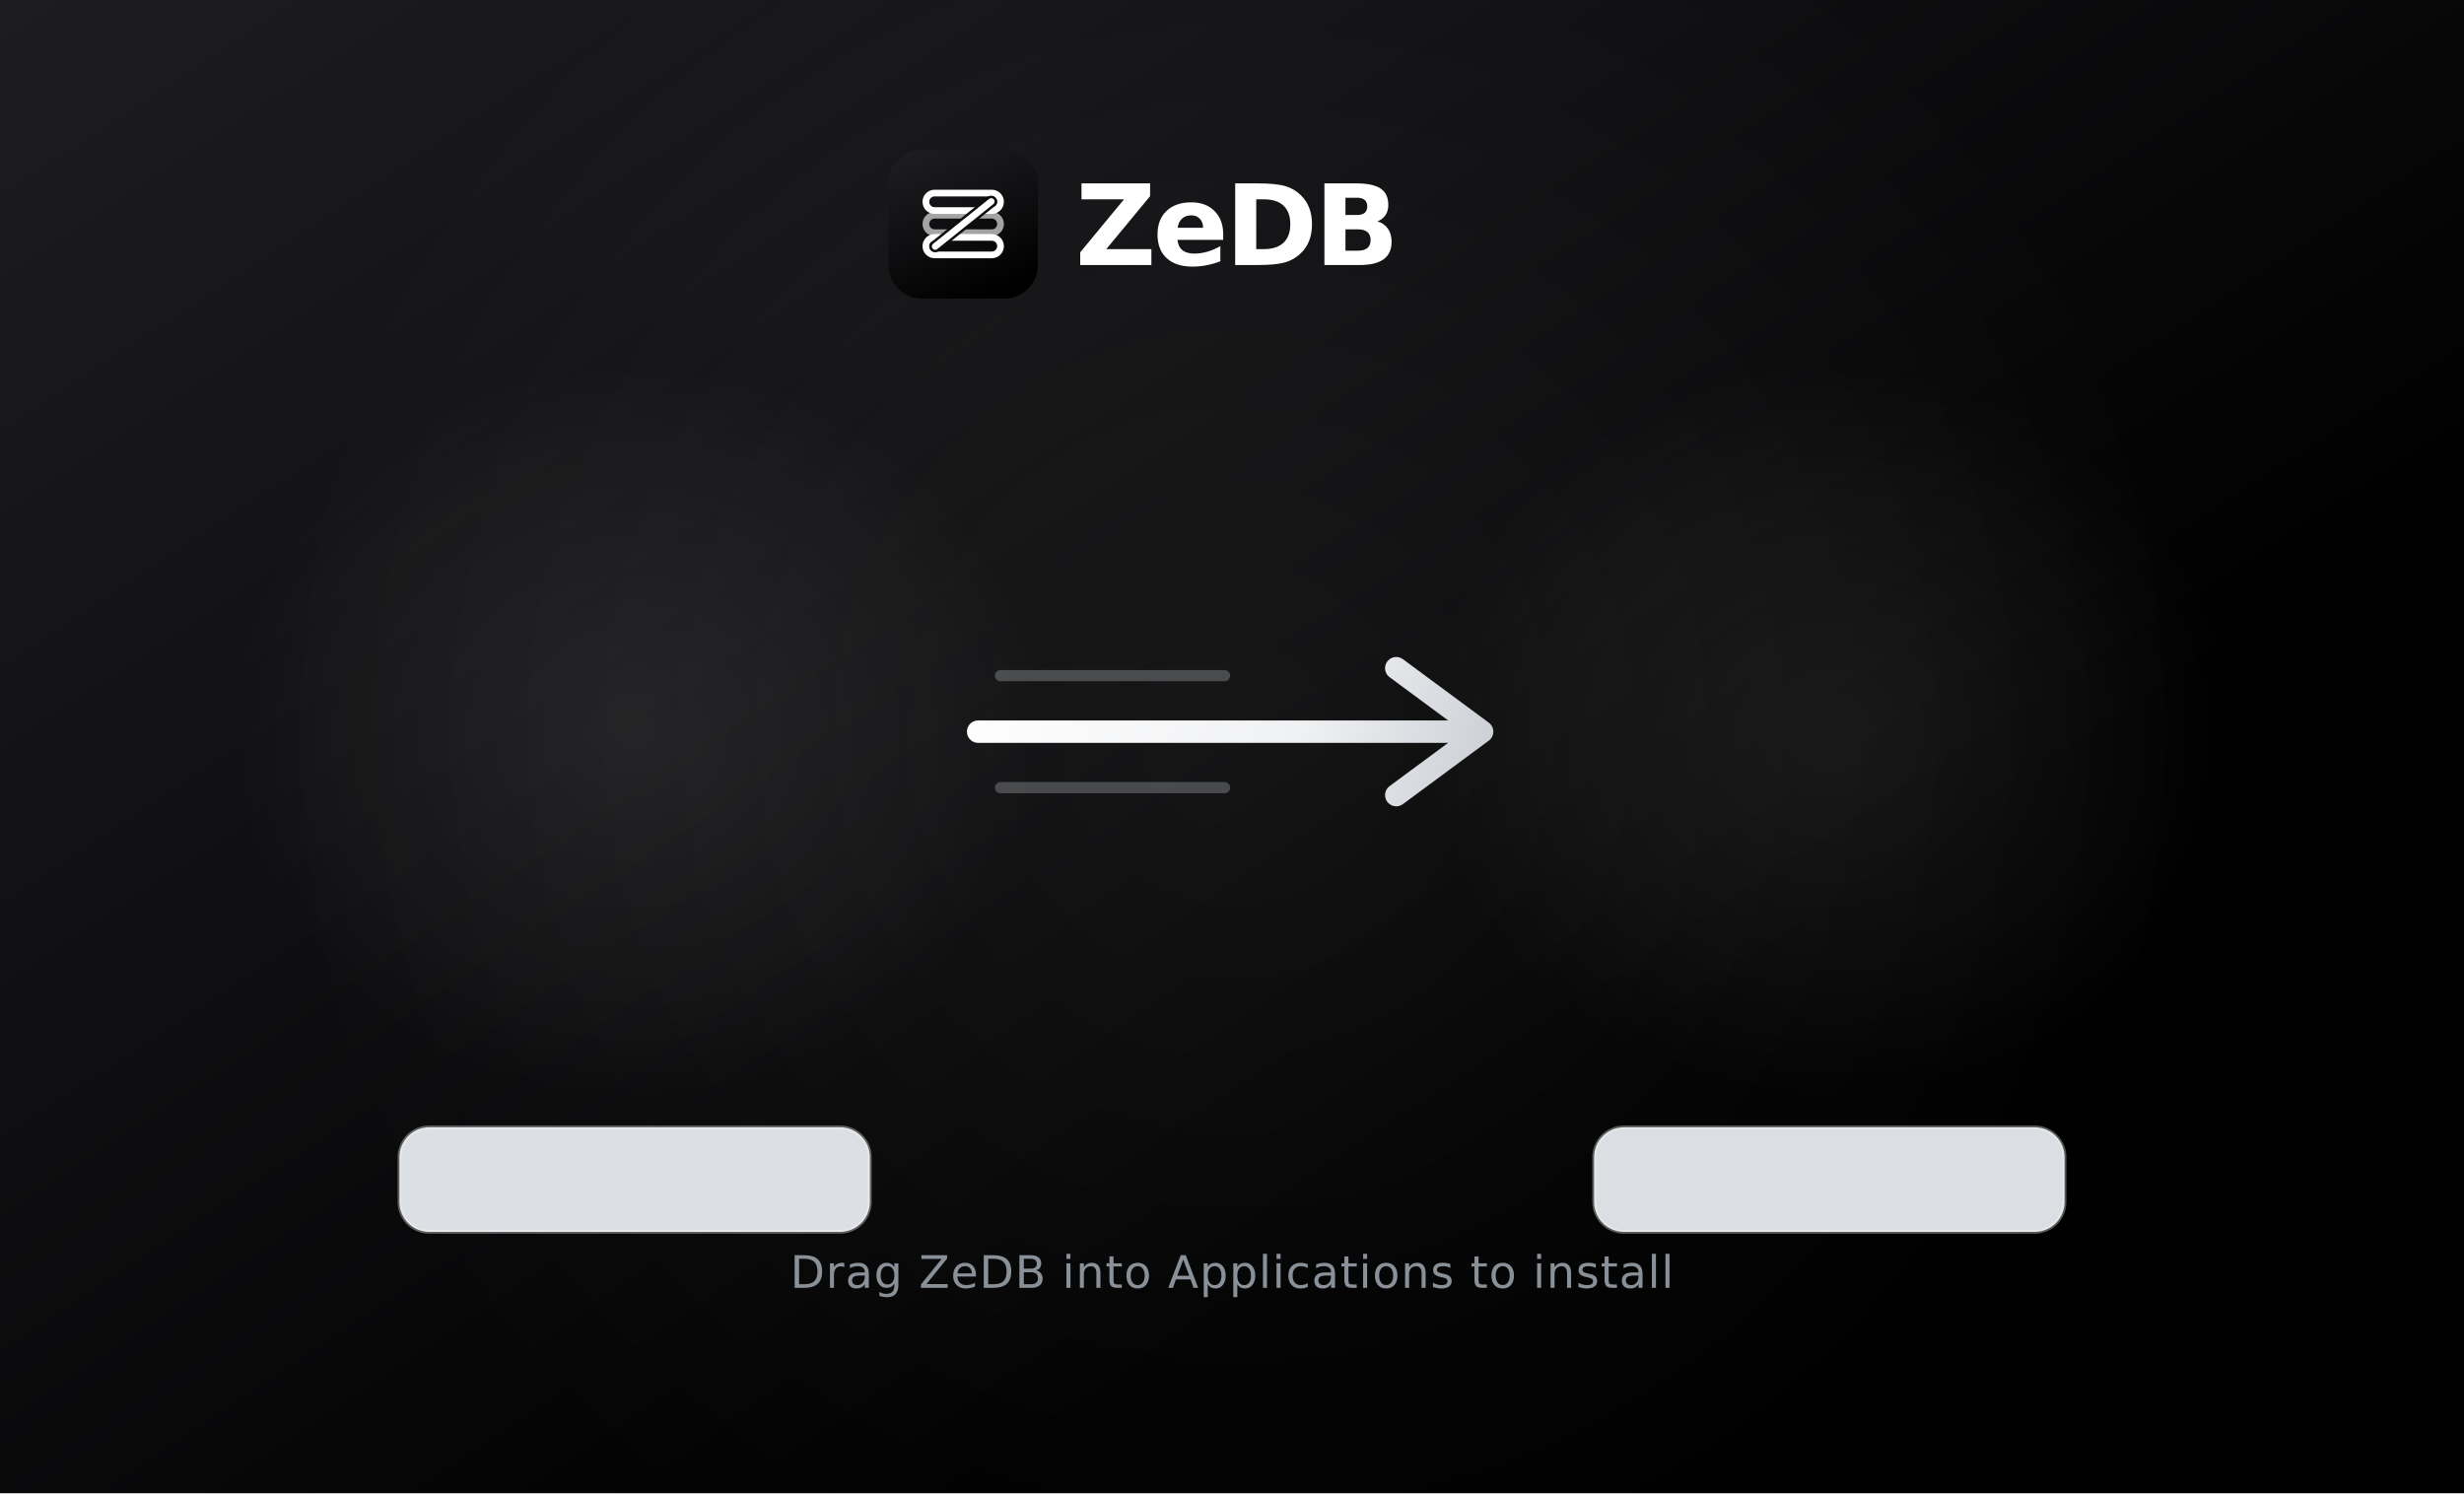
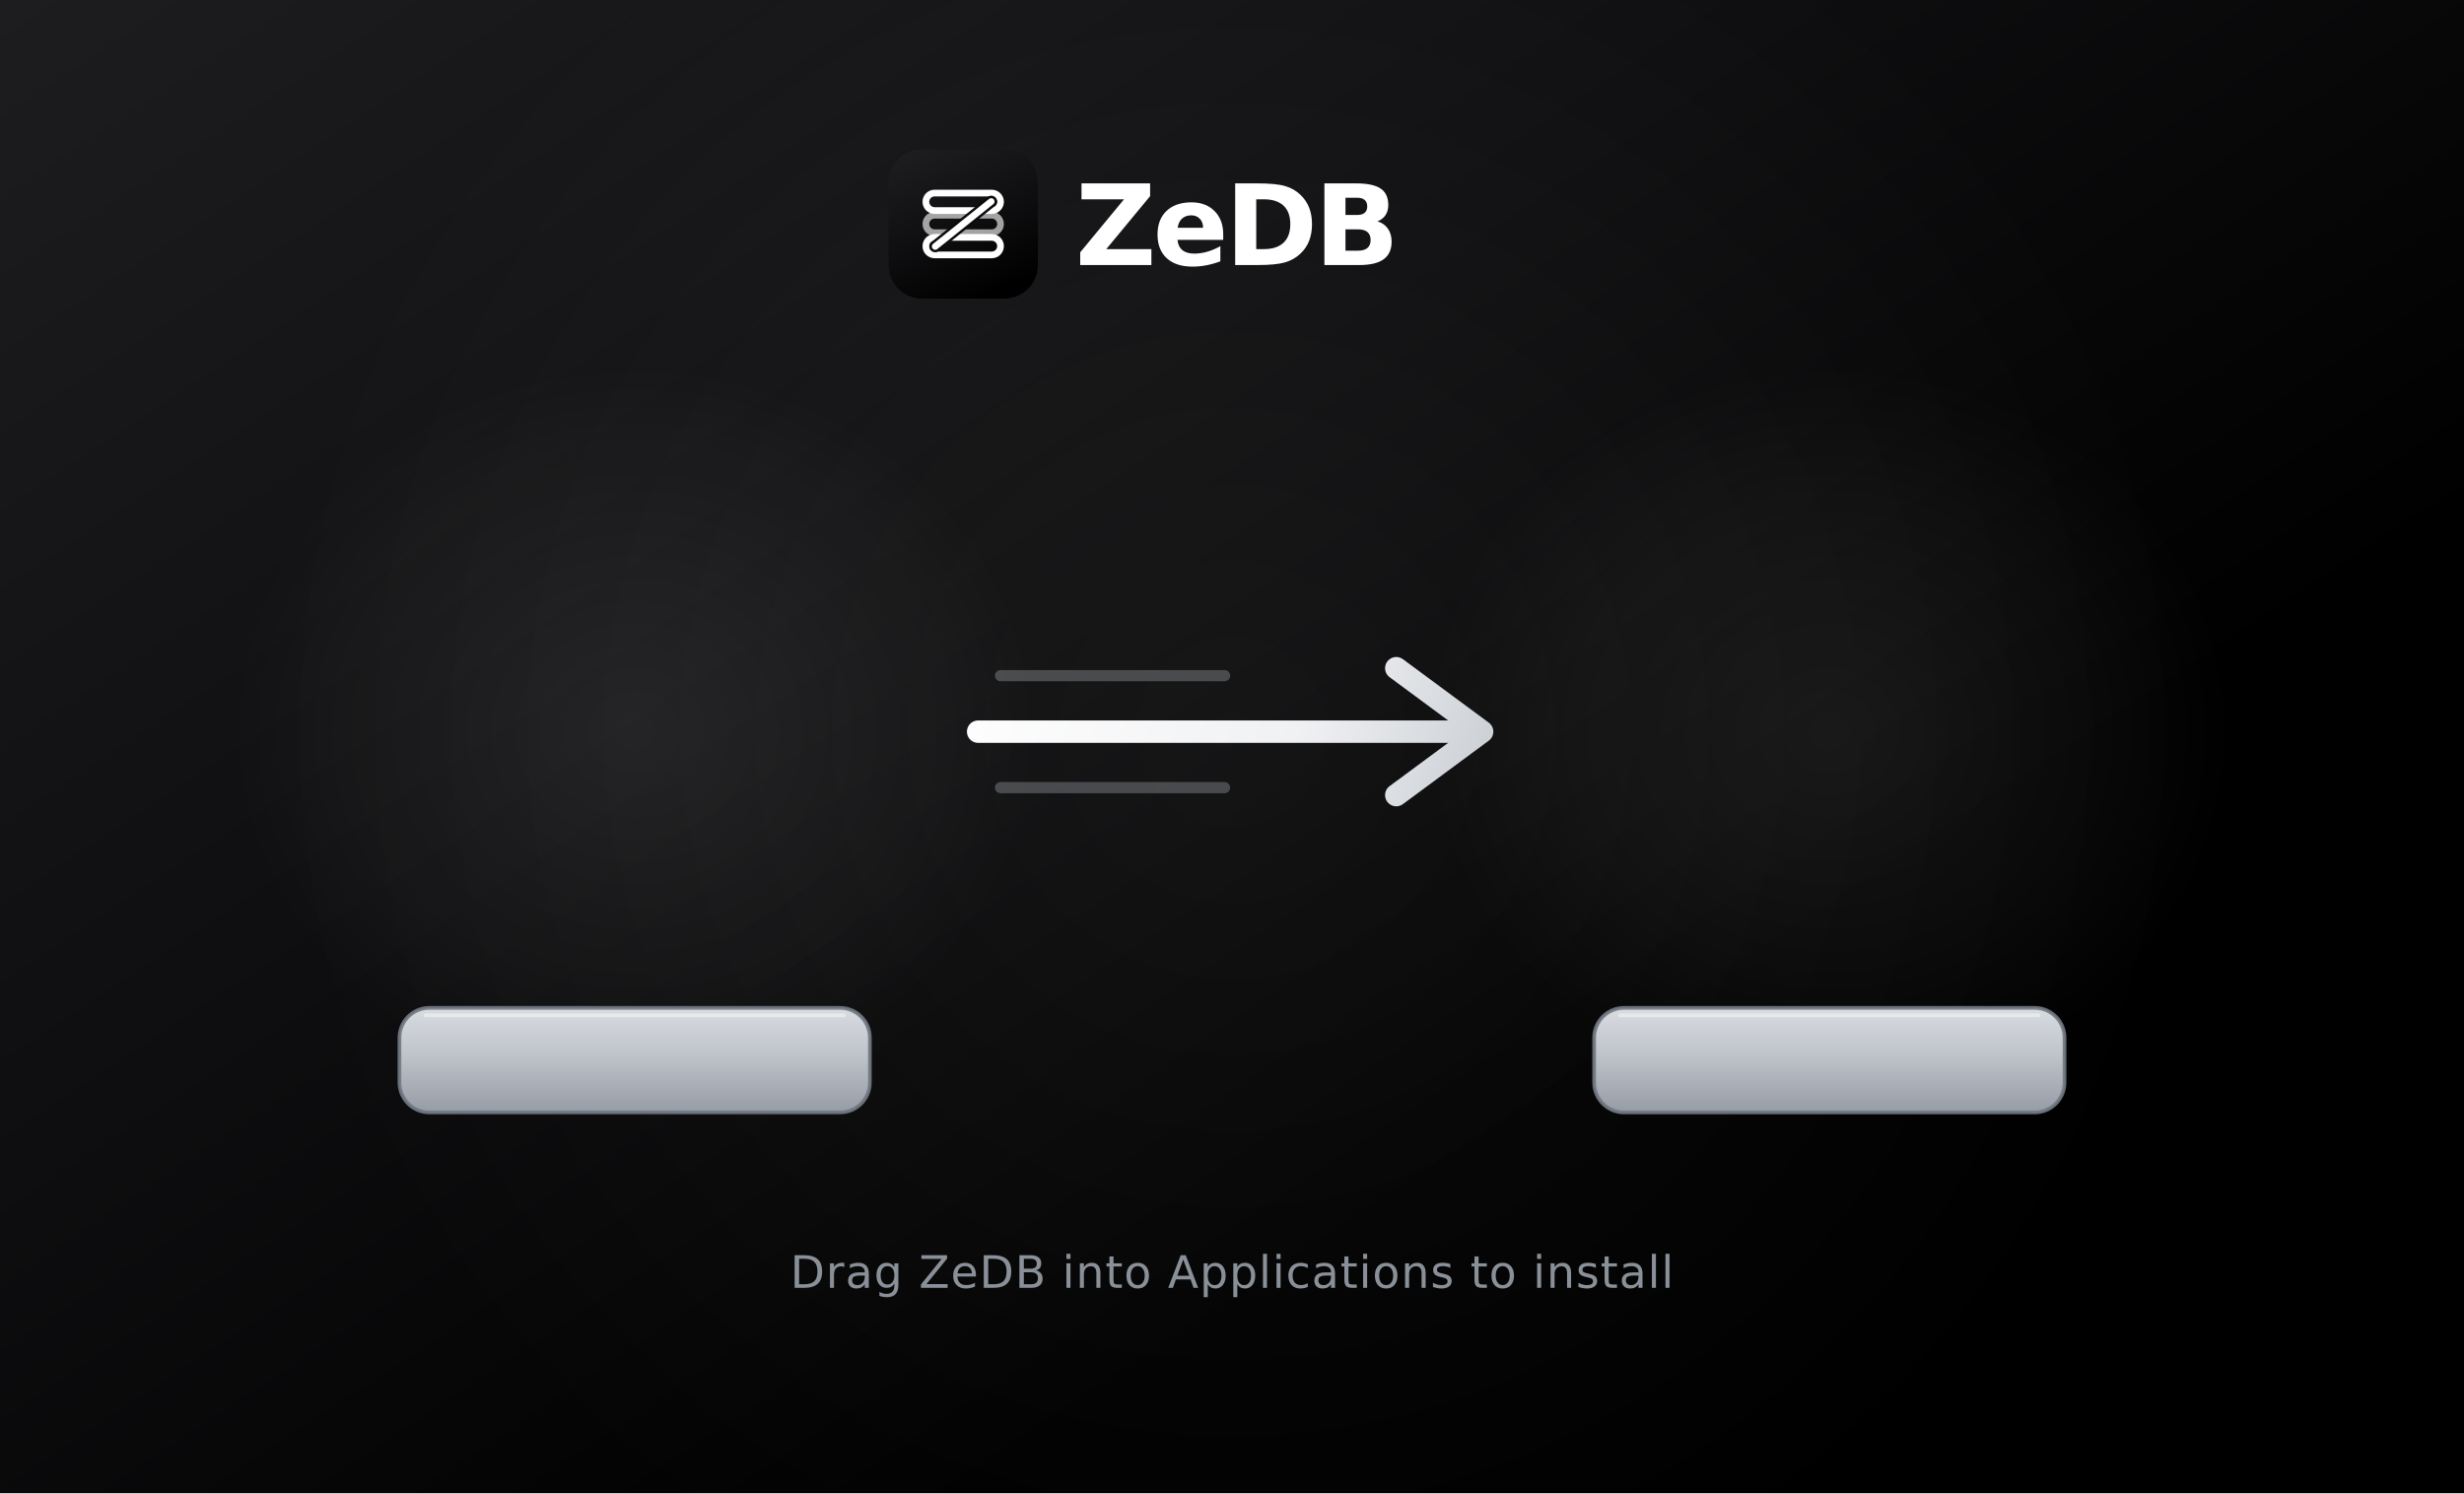
<svg xmlns="http://www.w3.org/2000/svg" viewBox="0 0 660 400" width="660" height="400">
  <defs>
    <linearGradient id="bg" gradientUnits="userSpaceOnUse" x1="0" y1="0" x2="264.0" y2="400">
      <stop offset="0" stop-color="#1d1d1f" />
      <stop offset="0.55" stop-color="#0e0e10" />
      <stop offset="1" stop-color="#000000" />
    </linearGradient>
    <linearGradient id="markbg" gradientUnits="userSpaceOnUse" x1="180" y1="0" x2="620" y2="1024">
      <stop offset="0" stop-color="#1d1d1f" />
      <stop offset="0.55" stop-color="#0e0e10" />
      <stop offset="1" stop-color="#000000" />
    </linearGradient>
    <linearGradient id="chrome" gradientUnits="userSpaceOnUse" x1="255" y1="170" x2="405" y2="225">
      <stop offset="0" stop-color="#ffffff" />
      <stop offset="0.6" stop-color="#f0f1f3" />
      <stop offset="1" stop-color="#c3c8ce" />
+     </linearGradient>
+     <linearGradient id="labelplate" gradientUnits="userSpaceOnUse" x1="0" y1="270" x2="0" y2="298">
+       <stop offset="0" stop-color="#d9dce1" />
+       <stop offset="0.46" stop-color="#bec3ca" />
+       <stop offset="1" stop-color="#969ca5" />
    </linearGradient>
    <radialGradient id="pool" gradientUnits="objectBoundingBox" cx="0.5" cy="0.5" r="0.5">
      <stop offset="0" stop-color="#ffffff" stop-opacity="0.072" />
      <stop offset="0.65" stop-color="#ffffff" stop-opacity="0.030" />
      <stop offset="1" stop-color="#ffffff" stop-opacity="0" />
    </radialGradient>
    <radialGradient id="glow" gradientUnits="userSpaceOnUse" cx="330" cy="196" r="260">
      <stop offset="0" stop-color="#ffffff" stop-opacity="0.05" />
      <stop offset="1" stop-color="#ffffff" stop-opacity="0" />
    </radialGradient>
  </defs>
  <rect width="660" height="400" fill="url(#bg)" />
  <rect width="660" height="400" fill="url(#glow)" />
  <g transform="translate(238,40) scale(0.0390625)">
    <rect x="0" y="0" width="1024" height="1024" rx="230" ry="230" fill="url(#markbg)" />
    <rect x="256" y="300" width="512" height="120" rx="60" ry="60" stroke="#ffffff" stroke-opacity="1" stroke-width="46" fill="none" stroke-linecap="round" stroke-linejoin="round" />
    <rect x="256" y="452" width="512" height="120" rx="60" ry="60" stroke="#ffffff" stroke-opacity="0.62" stroke-width="46" fill="none" stroke-linecap="round" stroke-linejoin="round" />
    <rect x="256" y="604" width="512" height="120" rx="60" ry="60" stroke="#ffffff" stroke-opacity="1" stroke-width="46" fill="none" stroke-linecap="round" stroke-linejoin="round" />
    <path d="M 704 358 L 320 666" stroke="#0b0b0d" stroke-width="80" fill="none" stroke-linecap="round" stroke-linejoin="round" />
    <path d="M 704 358 L 320 666" stroke="#ffffff" stroke-width="46" fill="none" stroke-linecap="round" stroke-linejoin="round" />
  </g>
  <text x="288" y="71" font-family="DejaVu Sans" font-weight="bold" font-size="30" letter-spacing="-1" fill="#ffffff">ZeDB</text>
  <ellipse cx="170" cy="196" rx="108" ry="98" fill="url(#pool)" />
  <ellipse cx="490" cy="196" rx="108" ry="98" fill="url(#pool)" />
-   <rect x="107" y="302" width="126" height="28" rx="8" fill="#eef1f5" fill-opacity="0.92" stroke="#ffffff" stroke-opacity="0.35" />
-   <rect x="427" y="302" width="126" height="28" rx="8" fill="#eef1f5" fill-opacity="0.92" stroke="#ffffff" stroke-opacity="0.35" />
+   <rect x="107" y="270" width="126" height="28" rx="8" fill="url(#labelplate)" stroke="#737983" stroke-opacity="0.9" />
+   <rect x="427" y="270" width="126" height="28" rx="8" fill="url(#labelplate)" stroke="#737983" stroke-opacity="0.9" />
+   <path d="M 114 272 L 226 272" stroke="#f4f5f7" stroke-opacity="0.55" stroke-width="1" stroke-linecap="round" />
+   <path d="M 434 272 L 546 272" stroke="#f4f5f7" stroke-opacity="0.55" stroke-width="1" stroke-linecap="round" />
  <path d="M 262 196 L 392 196" stroke="url(#chrome)" stroke-width="6" fill="none" stroke-linecap="round" stroke-linejoin="round" />
  <path d="M 374 179 L 397 196 L 374 213" stroke="url(#chrome)" stroke-width="6" fill="none" stroke-linecap="round" stroke-linejoin="round" />
  <path d="M 268 181 L 328 181" stroke="#c3c8ce" stroke-opacity="0.30" stroke-width="3" fill="none" stroke-linecap="round" stroke-linejoin="round" />
  <path d="M 268 211 L 328 211" stroke="#c3c8ce" stroke-opacity="0.30" stroke-width="3" fill="none" stroke-linecap="round" stroke-linejoin="round" />
  <text x="330.0" y="345" text-anchor="middle" font-family="DejaVu Sans" font-size="12" letter-spacing="0.3" fill="#8a9098">Drag ZeDB into Applications to install</text>
</svg>
